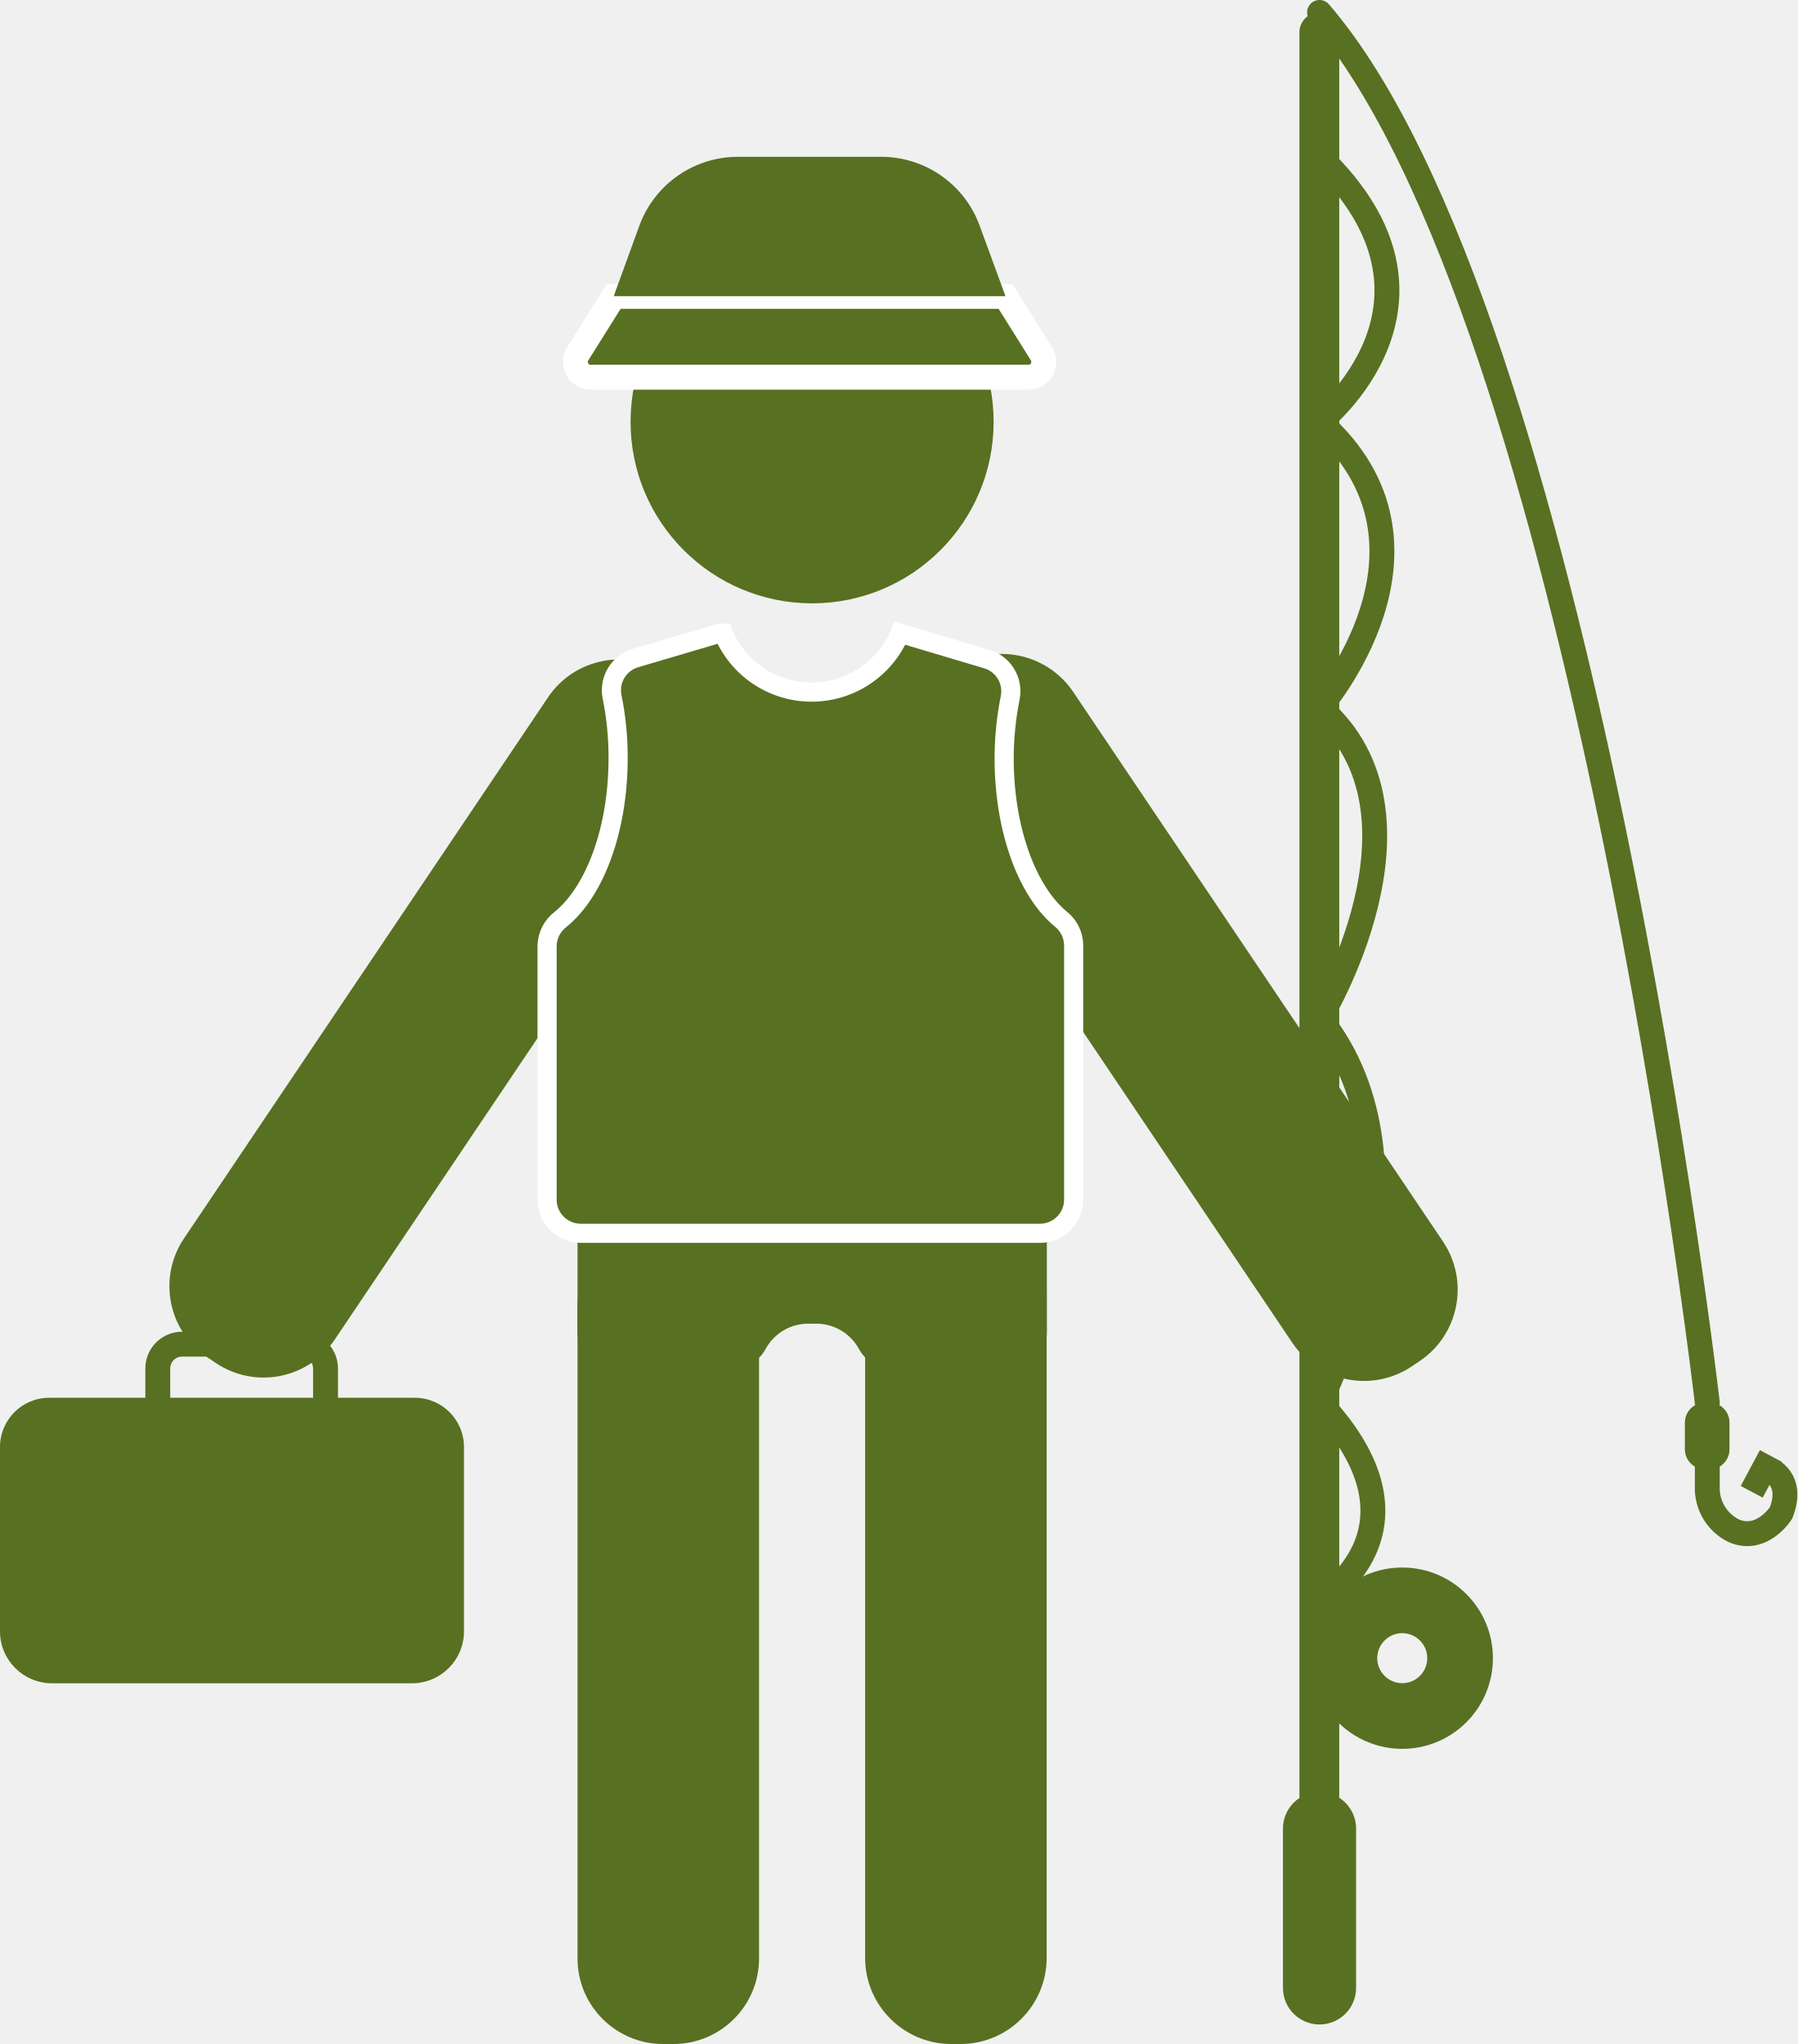
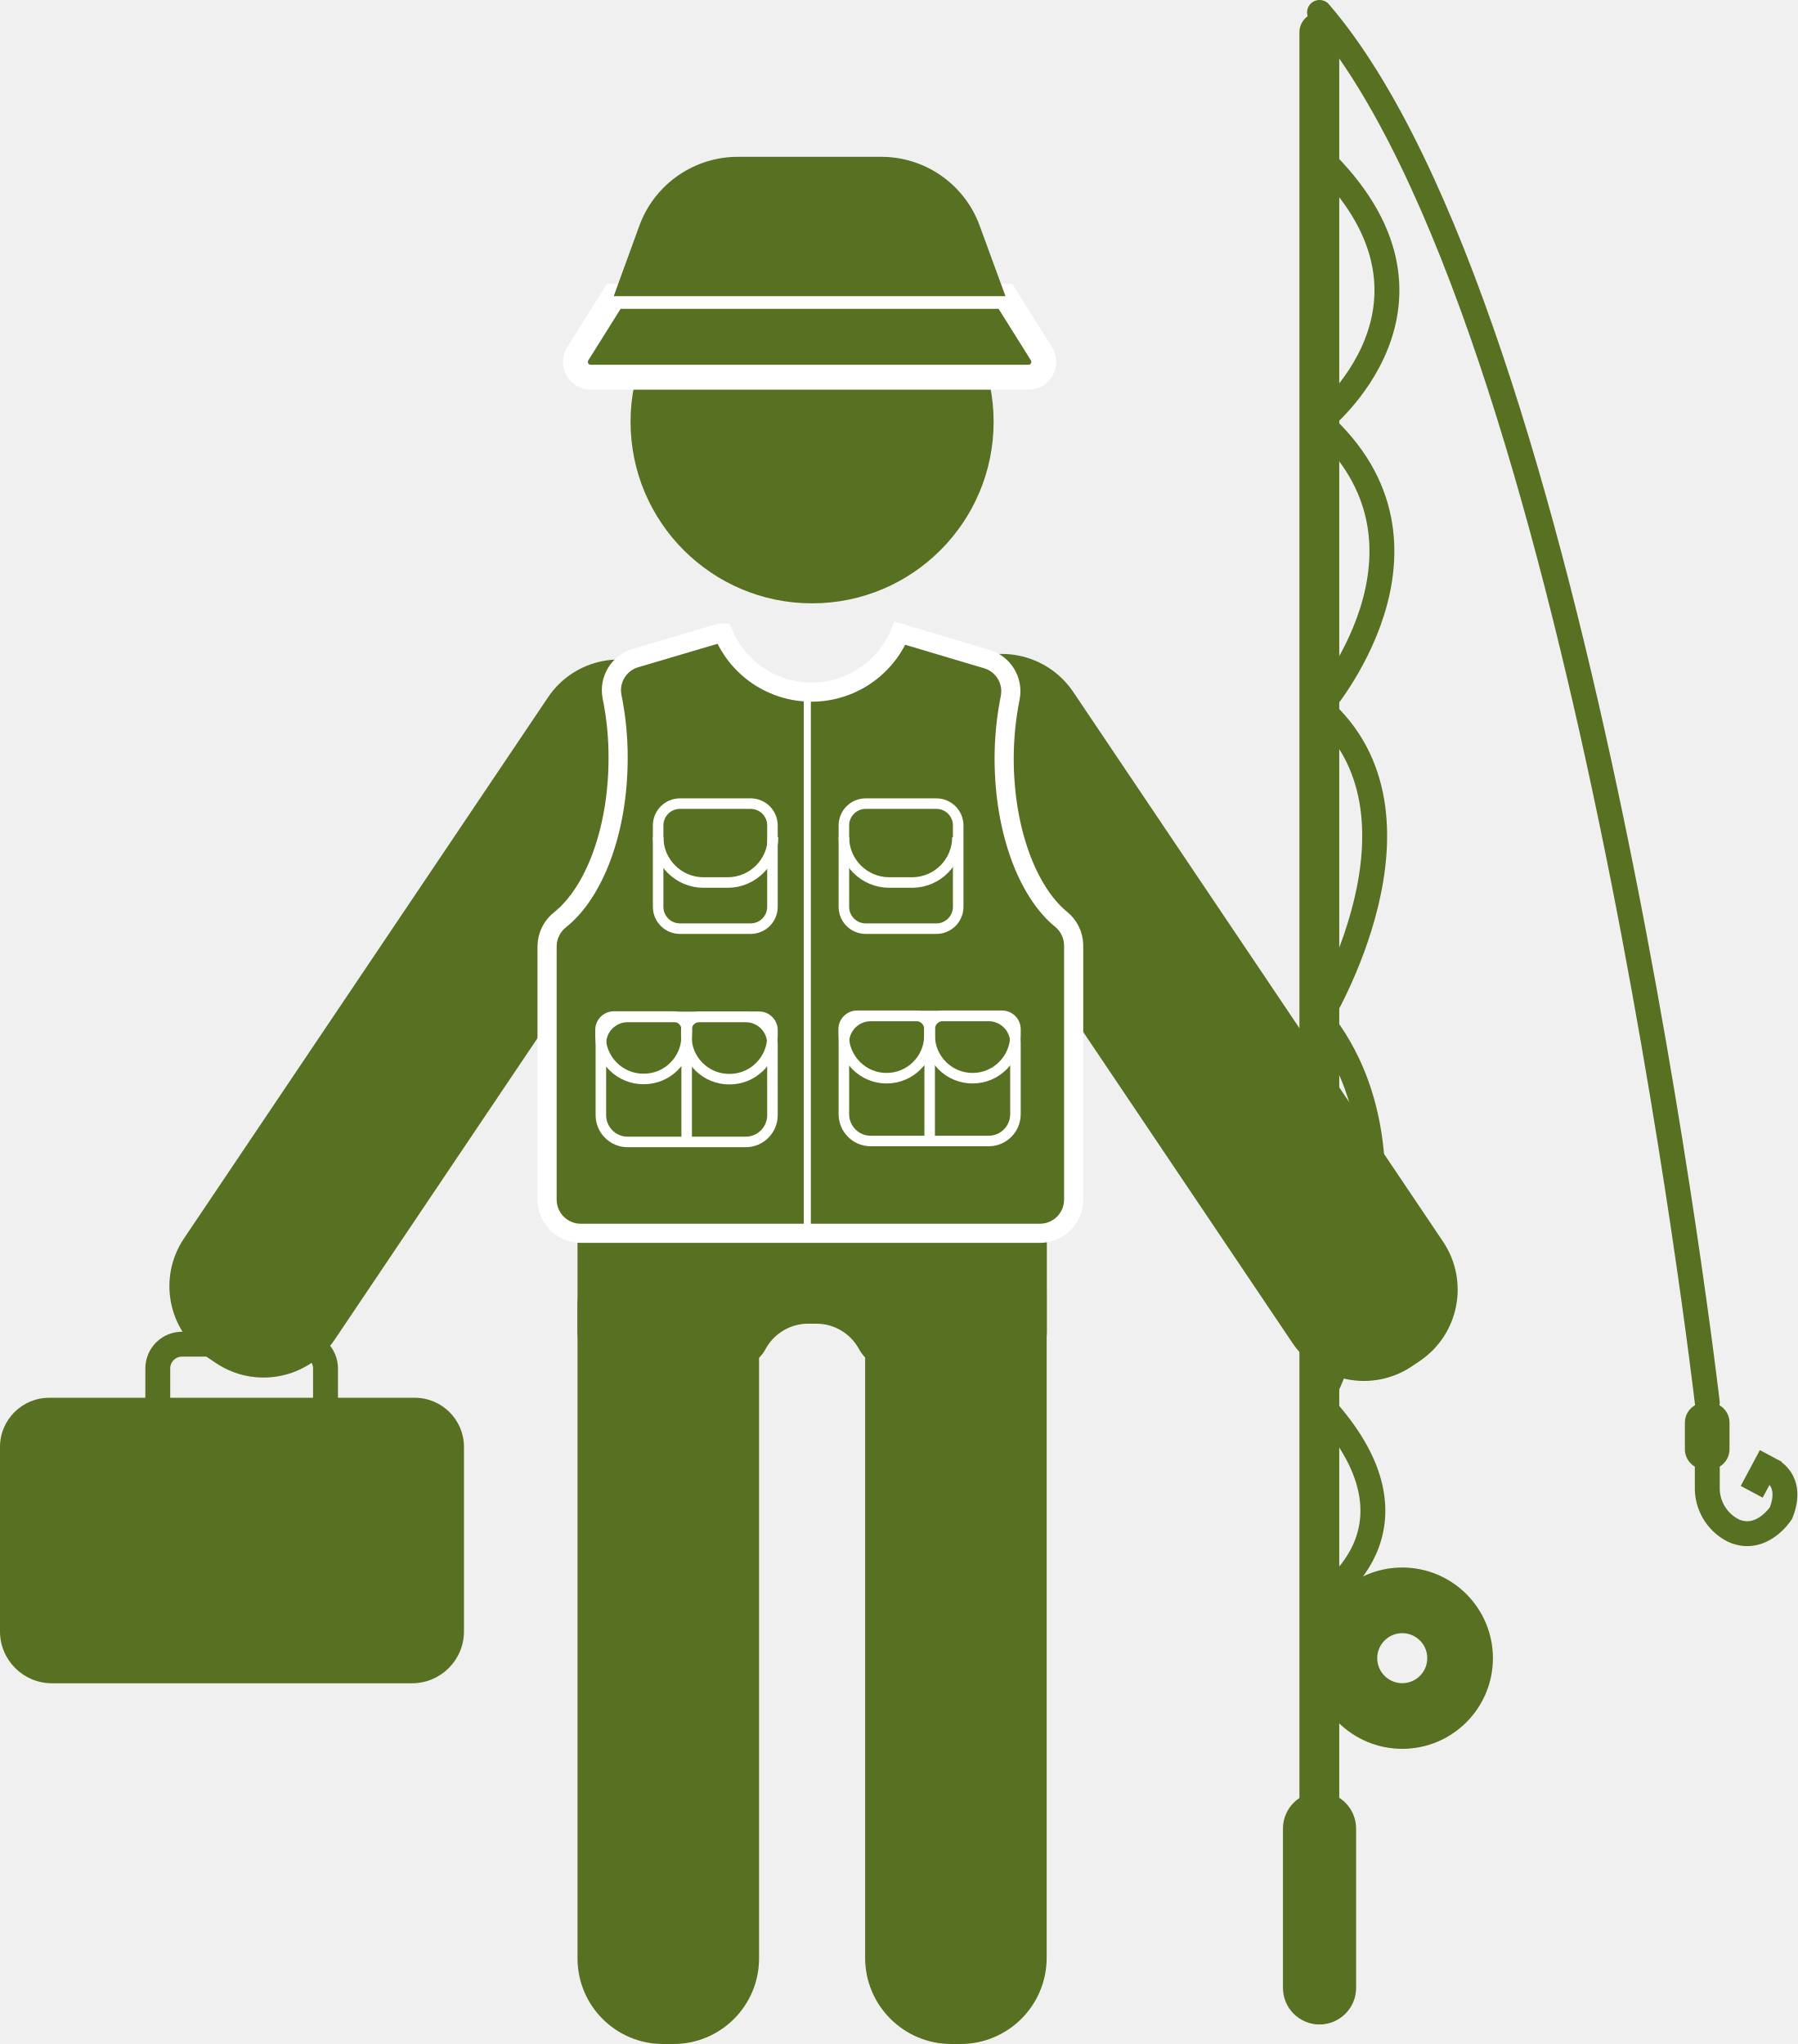
<svg xmlns="http://www.w3.org/2000/svg" id="angler" class="icon" viewBox="0 0 93.87 106.75">
  <defs>
    <style>
			.cls-1,.cls-4,.cls-5,.cls-6,.cls-7{fill:none;}
			.cls-1,.cls-6,.cls-7{stroke:#587021;}
			.cls-1,.cls-2,.cls-3,.cls-4,.cls-5,.cls-6,.cls-7{stroke-miterlimit:10;}
			.cls-1,.cls-2,.cls-6{stroke-width:1.3px;}
			.cls-2,.cls-3,.cls-4,.cls-5{stroke:#fff;}
			.cls-4{stroke-width:0.55px;}
			.cls-5{stroke-width:0.37px;}
			.cls-6{stroke-linecap:round;}
			.cls-7{stroke-width:3.43px;}
			.cls-8,.cls-2,.cls-3 {fill:#587021;}

- 
- 
- 			
- 			#angler_small_pocket_left, #angler_small_pocket_right, #angler_large_pocket_right, #angler_large_pocket_left, #vest_zipper, #angler_small_pocket_left_top, #angler_small_pocket_right_top, #angler_large_pocket_right_top1, #angler_large_pocket_right_top2, #angler_large_pocket_left_top1, #angler_large_pocket_left_top2 { display: none; }
- 
- 				@media screen and (min-width: 149px) {
- 				#angler_small_pocket_left, #angler_small_pocket_right, #angler_large_pocket_right, #angler_large_pocket_left, #vest_zipper { display: block; }
- 			}
- 
- 				@media screen and (min-width: 151px) {
- 				#angler_small_pocket_left_top, #angler_small_pocket_right_top, #angler_large_pocket_right_top1, #angler_large_pocket_right_top2, #angler_large_pocket_left_top1, #angler_large_pocket_left_top2 { display: block; }
- 			}
- 
		</style>
  </defs>
-   <defs>
- 	</defs>
  <g id="angler">
    <g id="angler_person">
      <circle id="angler_person_head" class="cls-8" cx="42.41" cy="22.03" r="9.48" />
      <rect id="angler_person_leg_left" class="cls-8" x="30.16" y="63.75" width="9.48" height="43" rx="4.47" />
      <rect id="angler_person_arm_left" class="cls-8" x="18.3" y="31.69" width="9.48" height="43" rx="4.47" transform="translate(33.62 -3.8) rotate(33.93)" />
      <rect id="angler_person_leg_right" class="cls-8" x="45.18" y="63.16" width="9.48" height="43.59" rx="4.5" />
      <rect id="angler_person_arm_right" class="cls-8" x="57.04" y="31.34" width="9.48" height="43.59" rx="4.5" transform="translate(142.69 62.74) rotate(146.07)" />
      <path id="angler_person_body" class="cls-8" d="     M30.16,63.16v6.43a1.91,1.91,0,0,0,1.91,1.91h6.19A2,2,0,0,0,40,70.42a2.53,2.53,0,0,1,2.21-1.29h.42a2.54,2.54,0,0,1,2.21,1.29,2,2,0,0,0,1.72,1.08h6.19a1.91,1.91,0,0,0,1.92-1.91V63.16" />
      <path id="angler_person_box" class="cls-8" d="     M2.57,73H21.66a2.57,2.57,0,0,1,2.57,2.57V85.2a2.71,2.71,0,0,1-2.71,2.71H2.71A2.71,2.71,0,0,1,0,85.2V75.57A2.57,2.57,0,0,1,2.57,73Z" />
      <path id="angler_person_handle" class="cls-1" d="     M8.24,73.25V71.47A1.27,1.27,0,0,1,9.51,70.2h6.17A1.27,1.27,0,0,1,17,71.47v1.78" />
      <path id="angler_person_hat_bottom" class="cls-2" d="     M53.67,19.7H30.88a.8.8,0,0,1-.71-1.22l1.88-3H52.51l1.88,3A.8.8,0,0,1,53.67,19.7Z" />
      <path id="angler_person_hat_top" class="cls-8" d="     M46,8.19H38.59a5.48,5.48,0,0,0-5.18,3.54l-1.36,3.74H52.51l-1.37-3.74A5.47,5.47,0,0,0,46,8.19Z" />
    </g>
    <g id="angler_vest">
      <path id="vest_bg" class="cls-3" d="     M52.44,39.61a16.19,16.19,0,0,1,.32-3.19,1.75,1.75,0,0,0-1.23-2L47,33.07H47a5,5,0,0,1-9.23,0h-.19l-4.4,1.3a1.75,1.75,0,0,0-1.22,2,15.77,15.77,0,0,1,.32,3.22c0,3.8-1.25,7-3,8.42a1.78,1.78,0,0,0-.71,1.41V62.65a1.76,1.76,0,0,0,1.76,1.76H54.31a1.76,1.76,0,0,0,1.76-1.76V49.35A1.77,1.77,0,0,0,55.4,48C53.66,46.57,52.44,43.36,52.44,39.61Z" />
      <g id="angler_small_pocket_left">
        <rect id="angler_small_pocket_left_bg" class="cls-4" x="34.37" y="41.97" width="5.97" height="6.53" rx="1.14" />
        <path id="angler_small_pocket_left_top" class="cls-4" d="      M34.37,43.72a2.37,2.37,0,0,0,2.37,2.37H38a2.37,2.37,0,0,0,2.37-2.37" />
      </g>
      <g id="angler_small_pocket_right">
        <rect id="angler_small_pocket_right_bg" class="cls-4" x="44.07" y="41.97" width="5.97" height="6.53" rx="1.14" />
        <path id="angler_small_pocket_right_top" class="cls-4" d="      M44.07,43.72a2.37,2.37,0,0,0,2.37,2.37h1.23A2.37,2.37,0,0,0,50,43.72" />
      </g>
      <g id="angler_large_pocket_left">
        <rect id="angler_large_pocket_left_bg" class="cls-4" x="31.38" y="53.11" width="8.96" height="6.53" rx="1.4" />
        <path id="angler_large_pocket_left_top2" class="cls-4" d="      M37.17,52.5h.32a2.24,2.24,0,0,1,2.24,2.24v0A2.24,2.24,0,0,1,37.49,57h-.32a.7.7,0,0,1-.7-.7V53.19A.7.7,0,0,1,37.17,52.5Z" transform="translate(92.84 16.63) rotate(90)" />
        <path id="angler_large_pocket_left_top1" class="cls-4" d="M32.69,52.5H33a2.24,2.24,0,0,1,2.24,2.24v0A2.24,2.24,0,0,1,33,57h-.32a.7.7,0,0,1-.7-.7V53.19a.7.7,0,0,1,.7-.7Z" transform="translate(88.36 21.11) rotate(90)" />
        <line id="angler_large_pocket_left_line" class="cls-4" x1="35.86" y1="53.11" x2="35.86" y2="59.63" />
      </g>
      <g id="angler_large_pocket_right">
        <rect id="angler_large_pocket_right_bg" class="cls-4" x="44.07" y="53.06" width="8.96" height="6.53" rx="1.4" />
        <path id="angler_large_pocket_right_top2" class="cls-4" d="      M49.85,52.45h.32a2.24,2.24,0,0,1,2.24,2.24v0a2.24,2.24,0,0,1-2.24,2.24h-.32a.7.7,0,0,1-.7-.7V53.15A.7.7,0,0,1,49.85,52.45Z" transform="translate(105.48 3.9) rotate(90)" />
        <path id="angler_large_pocket_right_top1" class="cls-4" d="M45.37,52.45h.32a2.24,2.24,0,0,1,2.24,2.24v0a2.24,2.24,0,0,1-2.24,2.24h-.32a.7.7,0,0,1-.7-.7V53.15A.7.7,0,0,1,45.37,52.45Z" transform="translate(100.99 8.38) rotate(90)" />
        <line id="angler_large_pocket_right_line" class="cls-4" x1="48.55" y1="53.06" x2="48.55" y2="59.58" />
      </g>
      <line id="vest_zipper" class="cls-5" x1="42.16" y1="36.12" x2="42.16" y2="64.41" />
    </g>
    <g id="angler_rod">
      <rect id="angler_rod_main" class="cls-8" x="67.86" y="0.65" width="2.08" height="105.07" rx="1.04" />
      <rect id="angler_rod_bait" class="cls-8" x="87.99" y="73.25" width="2.33" height="3.49" rx="1.05" />
      <path id="angler_rod_hook" class="cls-1" d="     M92.4,76.74s1.31.5.61,2.28c0,0-1,1.57-2.48.92a2.48,2.48,0,0,1-1.37-2.3V75m2.32,2.91,1-1.87" />
      <path id="angler_rod_line2" class="cls-1" d="     M68.91,8.19c7.92,7.61,0,13.84,0,13.84,7.33,6.51,0,14.92,0,14.92,6.48,5.61,0,16.24,0,16.24,6.27,7.84,0,20.06,0,20.06,6.27,6.68,0,10.33,0,10.33" />
      <path id="angler_rod_line" class="cls-6" d="M68.91.65c13.68,15.91,20.25,72.6,20.25,72.6" />
      <circle id="angler_rod_reel" class="cls-7" cx="73.23" cy="86.6" r="3.02" />
      <rect id="angler_rod_handle" class="cls-8" x="67" y="93.59" width="3.82" height="12.14" rx="1.91" />
    </g>
  </g>
</svg>
